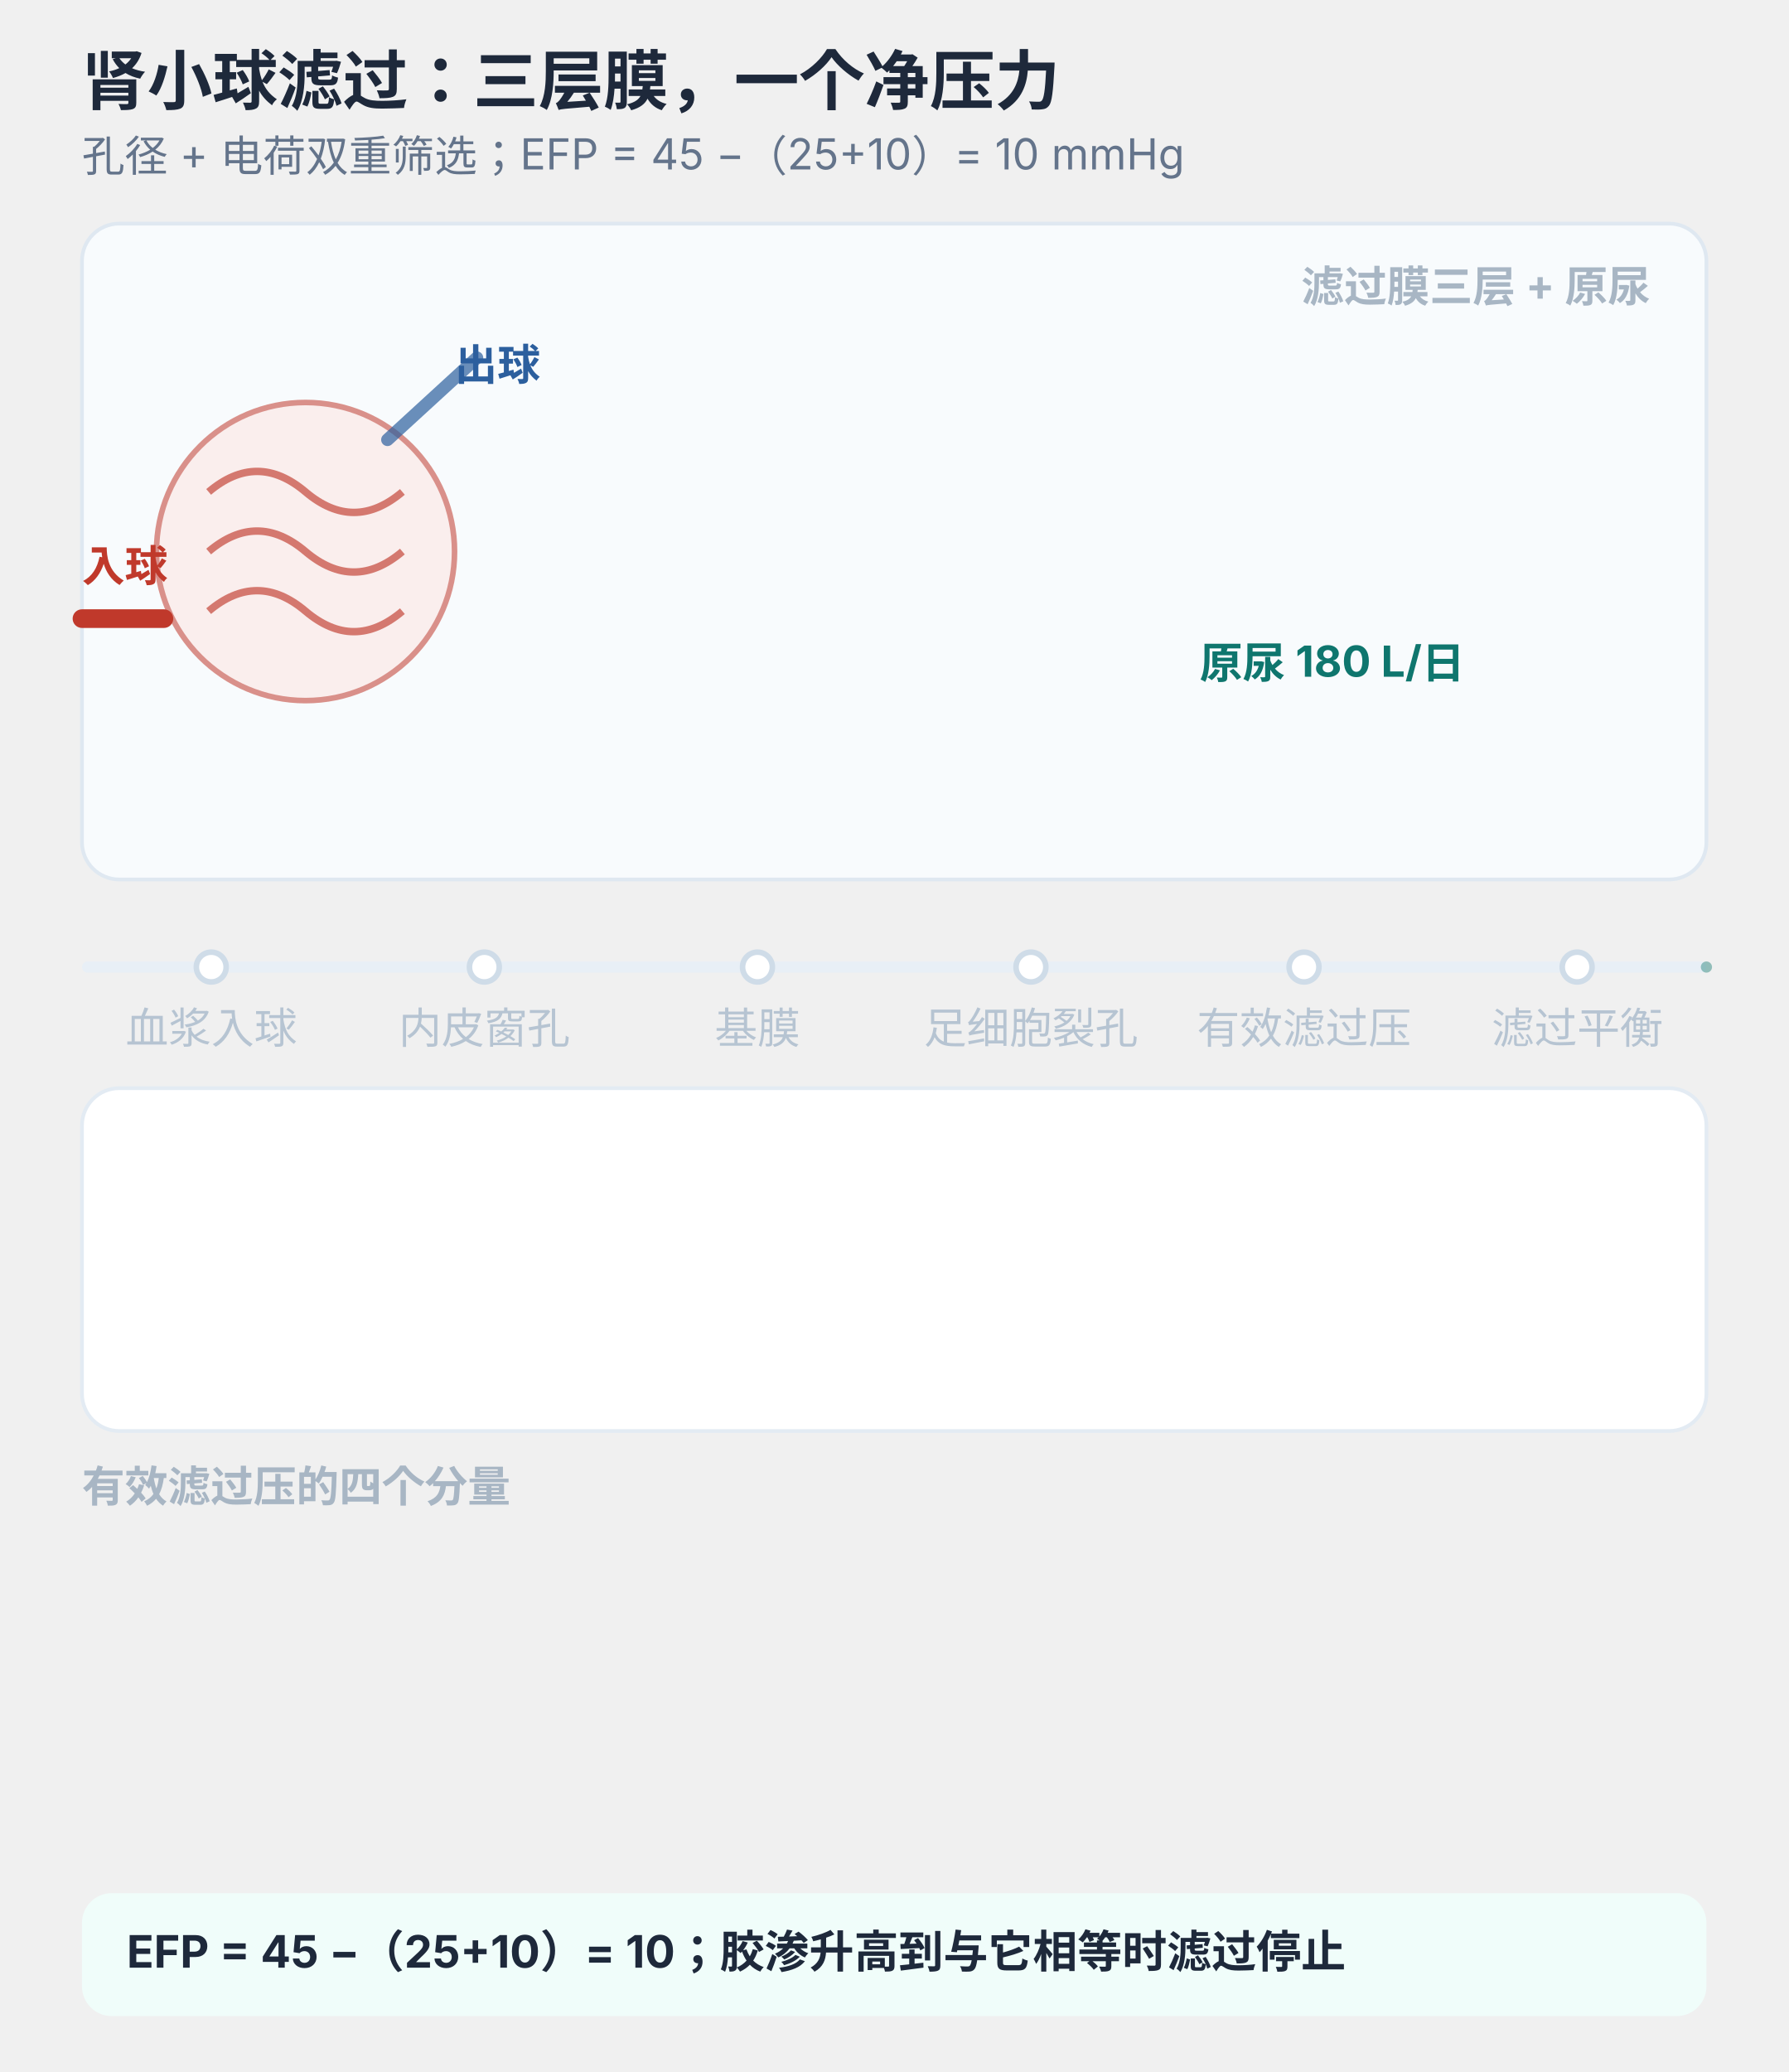
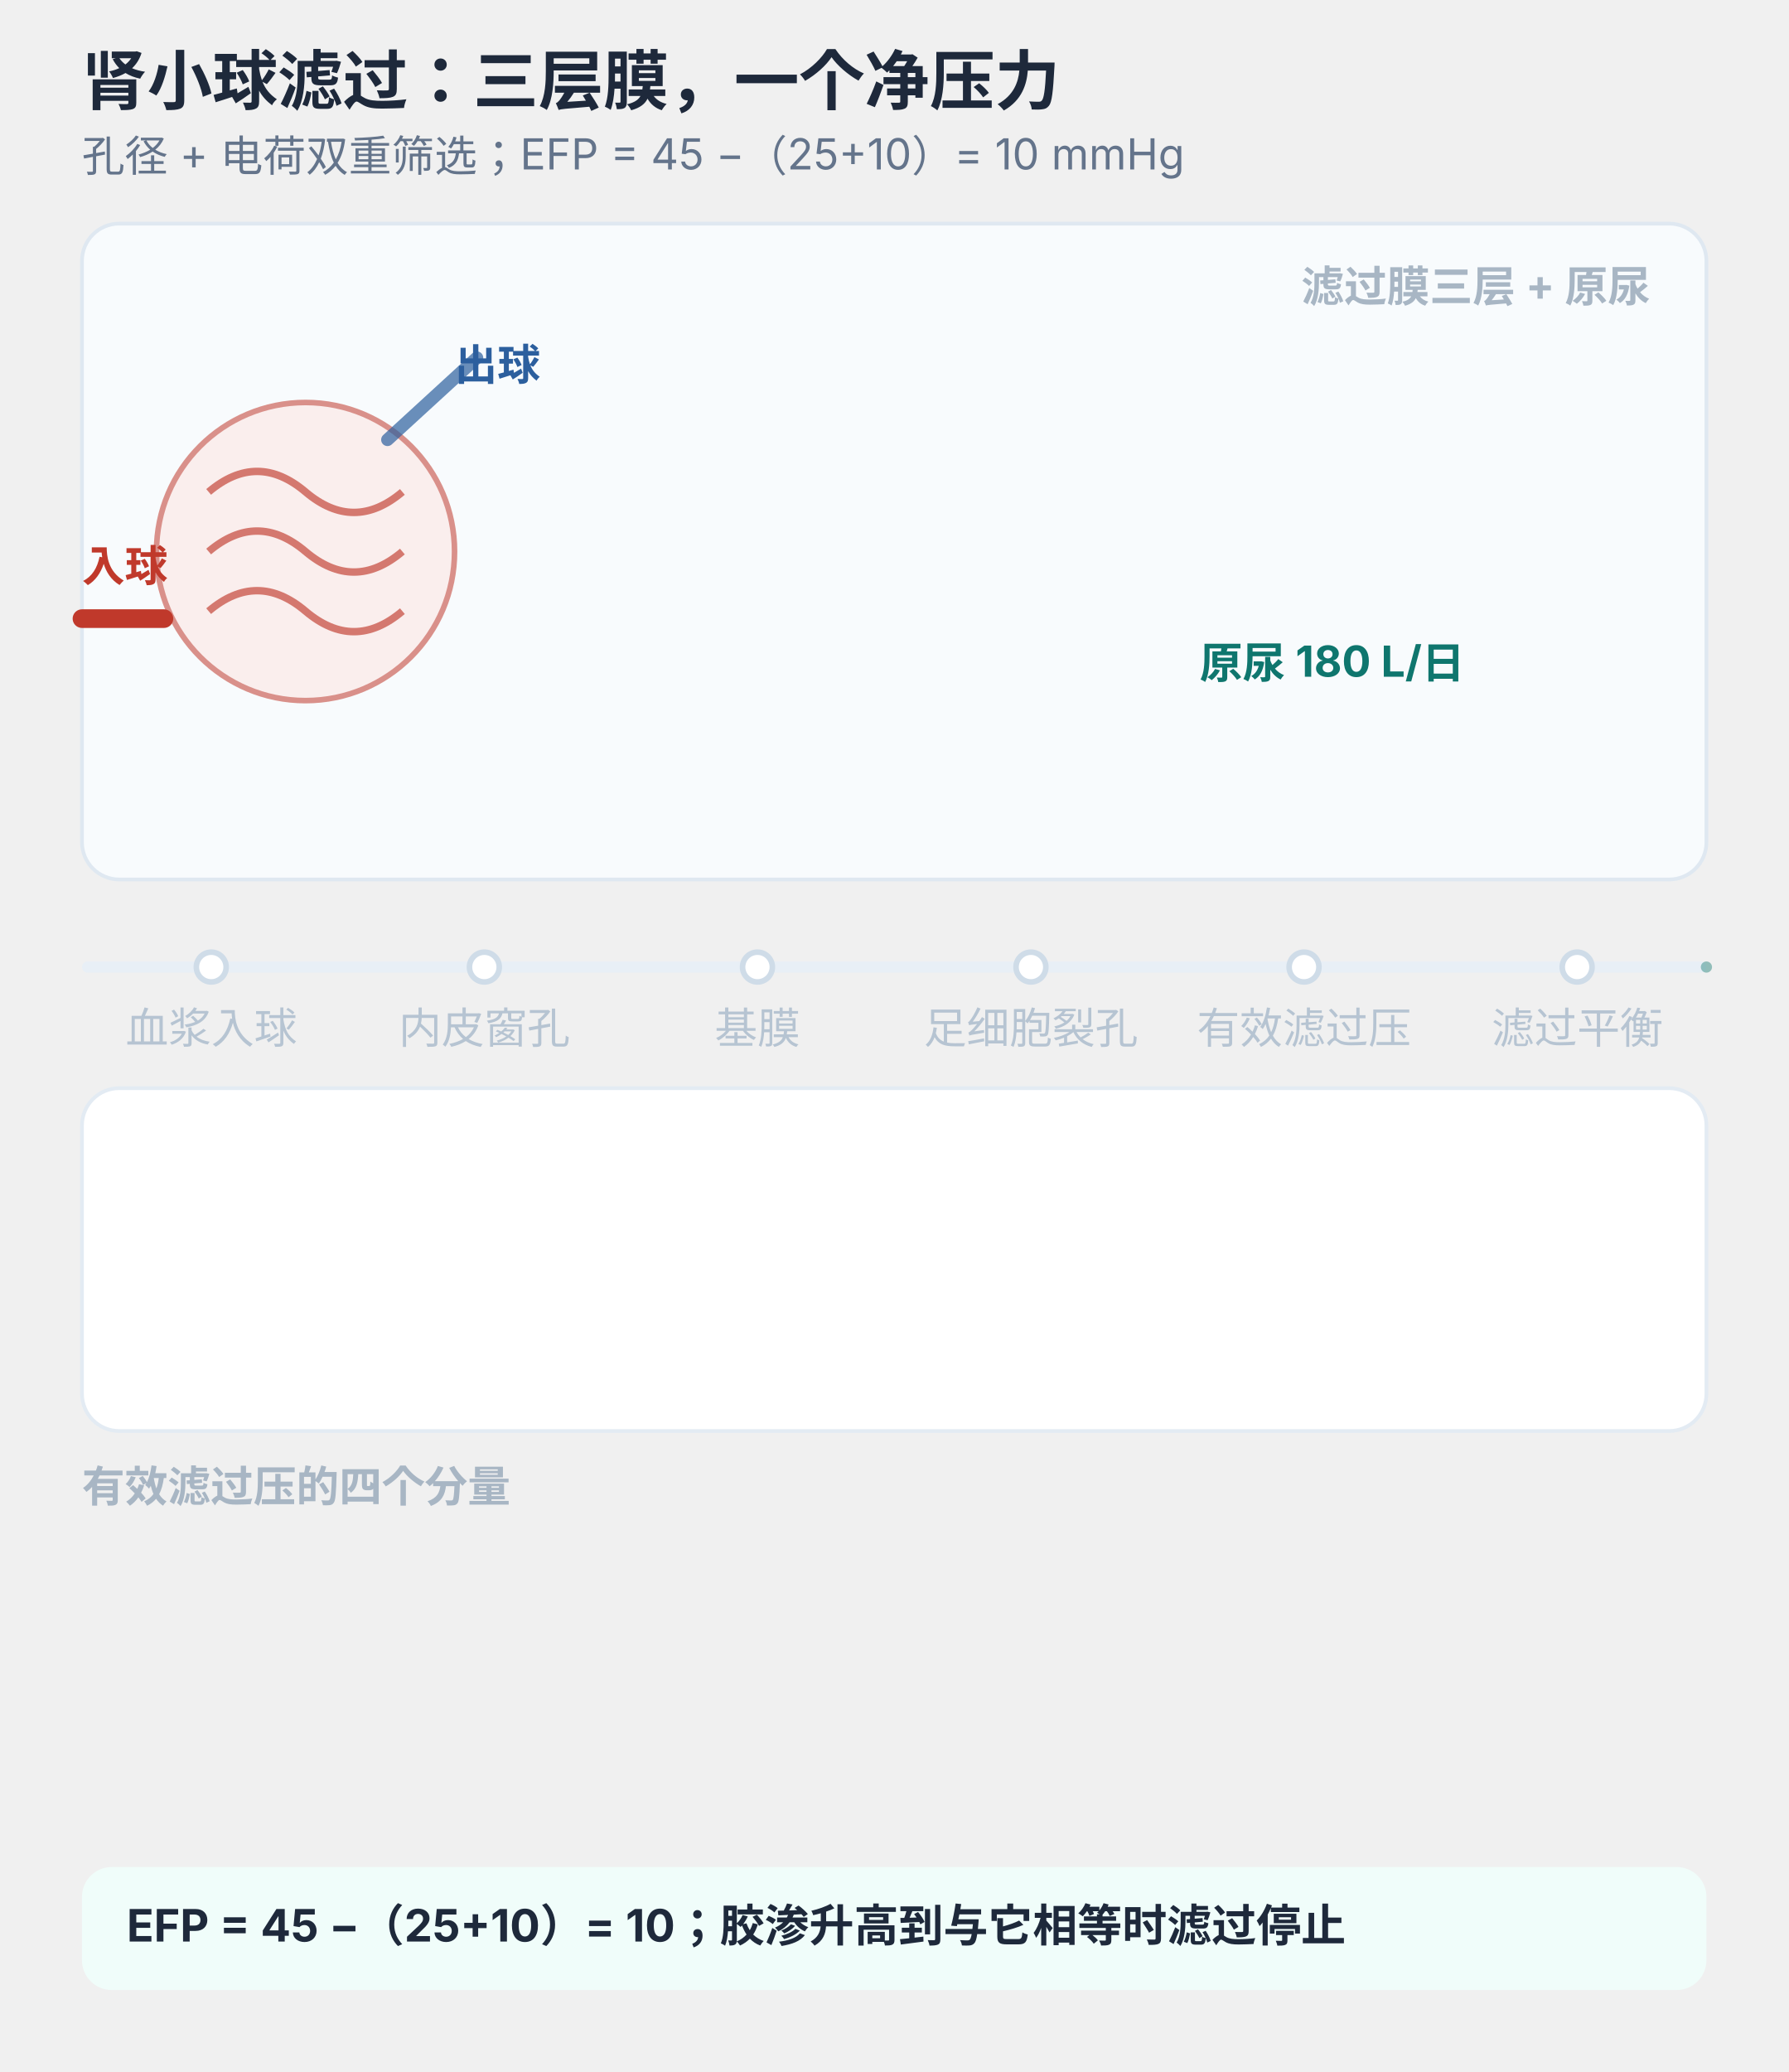
<svg xmlns="http://www.w3.org/2000/svg" viewBox="0 0 480 556" role="img" aria-labelledby="ft fd" style="background:#ffffff">
  <text x="22" y="28" font-size="17.5" font-weight="700" fill="#1e293b" font-family="-apple-system,'PingFang SC','Microsoft YaHei',sans-serif">肾小球滤过：三层膜，一个净压力</text>
  <text x="22" y="46" font-size="11.5" fill="#64748b" font-family="-apple-system,'PingFang SC','Microsoft YaHei',sans-serif">孔径 + 电荷双重筛选；EFP = 45 −（25+10）= 10 mmHg</text>
  <rect x="22" y="60" width="436" height="176" rx="10" fill="#f8fbfd" stroke="#dfe8f1" stroke-width="1" />
  <circle cx="82" cy="148" r="40" fill="#fbe3e0" stroke="#c0392b" stroke-width="1.5" opacity="0.55" />
  <path d="M56,132 q13,-11 26,0 q13,11 26,0" fill="none" stroke="#c0392b" stroke-width="2" opacity="0.65" />
  <path d="M56,148 q13,-11 26,0 q13,11 26,0" fill="none" stroke="#c0392b" stroke-width="2" opacity="0.65" />
  <path d="M56,164 q13,-11 26,0 q13,11 26,0" fill="none" stroke="#c0392b" stroke-width="2" opacity="0.65" />
  <path d="M22,166 H44" stroke="#c0392b" stroke-width="5" stroke-linecap="round" />
  <path d="M104,118 L128,96" stroke="#2c5f9e" stroke-width="3.4" stroke-linecap="round" opacity="0.7" />
  <text x="22" y="156" font-size="11.5" fill="#c0392b" font-weight="700" text-anchor="start" font-family="-apple-system,'PingFang SC','Microsoft YaHei',sans-serif">入球</text>
  <text x="122" y="102" font-size="11.5" fill="#2c5f9e" font-weight="700" text-anchor="start" font-family="-apple-system,'PingFang SC','Microsoft YaHei',sans-serif">出球</text>
  <g opacity="0">
    <animate attributeName="opacity" values="0;0;1.0;1.0" keyTimes="0;0.155;0.156;1" dur="11.4s" repeatCount="indefinite" />
    <rect x="176" y="118" width="130" height="13" rx="3" fill="#2c5f9e" opacity="0.22" />
    <path d="M176,131 H306" stroke="#2c5f9e" stroke-width="1.8" />
    <text x="176" y="113" font-size="11.5" fill="#2c5f9e" font-weight="700" text-anchor="start" font-family="-apple-system,'PingFang SC','Microsoft YaHei',sans-serif">内皮窗孔</text>
  </g>
  <g opacity="0">
    <animate attributeName="opacity" values="0;0;1.0;1.0" keyTimes="0;0.32;0.321;1" dur="11.4s" repeatCount="indefinite" />
    <rect x="176" y="146" width="130" height="13" rx="3" fill="#a8791a" opacity="0.22" />
    <path d="M176,159 H306" stroke="#a8791a" stroke-width="1.8" />
    <text x="176" y="141" font-size="11.5" fill="#a8791a" font-weight="700" text-anchor="start" font-family="-apple-system,'PingFang SC','Microsoft YaHei',sans-serif">基膜</text>
  </g>
  <g opacity="0">
    <animate attributeName="opacity" values="0;0;1.0;1.0" keyTimes="0;0.485;0.486;1" dur="11.4s" repeatCount="indefinite" />
    <rect x="176" y="174" width="130" height="13" rx="3" fill="#2f8f57" opacity="0.22" />
    <path d="M176,187 H306" stroke="#2f8f57" stroke-width="1.8" />
    <text x="176" y="169" font-size="11.5" fill="#2f8f57" font-weight="700" text-anchor="start" font-family="-apple-system,'PingFang SC','Microsoft YaHei',sans-serif">足细胞裂孔</text>
  </g>
  <g opacity="0">
    <animate attributeName="opacity" values="0;0;1.0;1.0" keyTimes="0;0.485;0.486;1" dur="11.4s" repeatCount="indefinite" />
    <circle cx="330" cy="150" r="7" fill="#ccfbf1" stroke="#0f766e" stroke-width="1.2" />
  </g>
  <g opacity="0">
    <animate attributeName="opacity" values="0;0;1.0;1.0" keyTimes="0;0.65;0.651;1" dur="11.4s" repeatCount="indefinite" />
    <circle cx="350" cy="150" r="7" fill="#ccfbf1" stroke="#0f766e" stroke-width="1.2" />
  </g>
  <g opacity="0">
    <animate attributeName="opacity" values="0;0;1.0;1.0" keyTimes="0;0.835;0.836;1" dur="11.4s" repeatCount="indefinite" />
    <circle cx="370" cy="150" r="7" fill="#ccfbf1" stroke="#0f766e" stroke-width="1.2" />
  </g>
  <text x="322" y="182" font-size="11.5" fill="#0f766e" font-weight="700" text-anchor="start" font-family="-apple-system,'PingFang SC','Microsoft YaHei',sans-serif">原尿 180 L/日</text>
  <text x="443" y="81" font-size="11.5" fill="#a8b6c4" font-weight="700" text-anchor="end" font-family="-apple-system,'PingFang SC','Microsoft YaHei',sans-serif">滤过膜三层 + 原尿</text>
  <rect x="22" y="258" width="436" height="3" rx="1.5" fill="#e8eff6" />
  <path d="M22,259.5 H458" stroke="#0f766e" stroke-width="3" stroke-linecap="round" opacity="0.42" stroke-dasharray="436" stroke-dashoffset="436">
    <animate attributeName="stroke-dashoffset" values="436;0" keyTimes="0;1" dur="11.4s" repeatCount="indefinite" />
  </path>
  <circle cx="56.7" cy="259.5" r="4" fill="#ffffff" stroke="#cfdce8" stroke-width="1.5" />
  <g opacity="0">
    <animate attributeName="opacity" values="1;1;0;0" keyTimes="0;0.155;0.156;1" dur="11.4s" repeatCount="indefinite" />
    <circle cx="56.7" cy="259.5" r="5.5" fill="#c0392b" />
  </g>
  <g opacity="1">
    <animate attributeName="opacity" values="0.0;0.0;1.0;1.0" keyTimes="0;0.155;0.156;1" dur="11.4s" repeatCount="indefinite" />
    <text x="56.7" y="280" text-anchor="middle" font-size="11.5" fill="#b6c4d2" font-family="-apple-system,'PingFang SC','Microsoft YaHei',sans-serif">血浆入球</text>
  </g>
  <g opacity="0">
    <animate attributeName="opacity" values="1;1;0;0" keyTimes="0;0.155;0.156;1" dur="11.4s" repeatCount="indefinite" />
    <text x="56.7" y="280" text-anchor="middle" font-size="11.5" font-weight="700" fill="#c0392b" font-family="-apple-system,'PingFang SC','Microsoft YaHei',sans-serif">血浆入球</text>
  </g>
  <circle cx="130.0" cy="259.5" r="4" fill="#ffffff" stroke="#cfdce8" stroke-width="1.5" />
  <g opacity="0">
    <animate attributeName="opacity" values="0;0;1;1;0;0" keyTimes="0;0.155;0.156;0.32;0.321;1" dur="11.4s" repeatCount="indefinite" />
    <circle cx="130.0" cy="259.5" r="5.5" fill="#2c5f9e" />
  </g>
  <g opacity="1">
    <animate attributeName="opacity" values="1.0;1.0;0.0;0.0;1.0;1.0" keyTimes="0;0.155;0.156;0.32;0.321;1" dur="11.4s" repeatCount="indefinite" />
    <text x="130.0" y="280" text-anchor="middle" font-size="11.5" fill="#b6c4d2" font-family="-apple-system,'PingFang SC','Microsoft YaHei',sans-serif">内皮窗孔</text>
  </g>
  <g opacity="0">
    <animate attributeName="opacity" values="0;0;1;1;0;0" keyTimes="0;0.155;0.156;0.32;0.321;1" dur="11.4s" repeatCount="indefinite" />
    <text x="130.0" y="280" text-anchor="middle" font-size="11.5" font-weight="700" fill="#2c5f9e" font-family="-apple-system,'PingFang SC','Microsoft YaHei',sans-serif">内皮窗孔</text>
  </g>
  <circle cx="203.3" cy="259.5" r="4" fill="#ffffff" stroke="#cfdce8" stroke-width="1.5" />
  <g opacity="0">
    <animate attributeName="opacity" values="0;0;1;1;0;0" keyTimes="0;0.32;0.321;0.485;0.486;1" dur="11.4s" repeatCount="indefinite" />
    <circle cx="203.3" cy="259.5" r="5.5" fill="#a8791a" />
  </g>
  <g opacity="1">
    <animate attributeName="opacity" values="1.0;1.0;0.0;0.0;1.0;1.0" keyTimes="0;0.32;0.321;0.485;0.486;1" dur="11.4s" repeatCount="indefinite" />
    <text x="203.3" y="280" text-anchor="middle" font-size="11.5" fill="#b6c4d2" font-family="-apple-system,'PingFang SC','Microsoft YaHei',sans-serif">基膜</text>
  </g>
  <g opacity="0">
    <animate attributeName="opacity" values="0;0;1;1;0;0" keyTimes="0;0.32;0.321;0.485;0.486;1" dur="11.4s" repeatCount="indefinite" />
    <text x="203.3" y="280" text-anchor="middle" font-size="11.5" font-weight="700" fill="#a8791a" font-family="-apple-system,'PingFang SC','Microsoft YaHei',sans-serif">基膜</text>
  </g>
  <circle cx="276.7" cy="259.5" r="4" fill="#ffffff" stroke="#cfdce8" stroke-width="1.5" />
  <g opacity="0">
    <animate attributeName="opacity" values="0;0;1;1;0;0" keyTimes="0;0.485;0.486;0.65;0.651;1" dur="11.4s" repeatCount="indefinite" />
    <circle cx="276.7" cy="259.5" r="5.5" fill="#2f8f57" />
  </g>
  <g opacity="1">
    <animate attributeName="opacity" values="1.0;1.0;0.0;0.0;1.0;1.0" keyTimes="0;0.485;0.486;0.65;0.651;1" dur="11.4s" repeatCount="indefinite" />
    <text x="276.7" y="280" text-anchor="middle" font-size="11.5" fill="#b6c4d2" font-family="-apple-system,'PingFang SC','Microsoft YaHei',sans-serif">足细胞裂孔</text>
  </g>
  <g opacity="0">
    <animate attributeName="opacity" values="0;0;1;1;0;0" keyTimes="0;0.485;0.486;0.65;0.651;1" dur="11.4s" repeatCount="indefinite" />
    <text x="276.7" y="280" text-anchor="middle" font-size="11.5" font-weight="700" fill="#2f8f57" font-family="-apple-system,'PingFang SC','Microsoft YaHei',sans-serif">足细胞裂孔</text>
  </g>
  <circle cx="350.0" cy="259.5" r="4" fill="#ffffff" stroke="#cfdce8" stroke-width="1.5" />
  <g opacity="0">
    <animate attributeName="opacity" values="0;0;1;1;0;0" keyTimes="0;0.65;0.651;0.835;0.836;1" dur="11.4s" repeatCount="indefinite" />
    <circle cx="350.0" cy="259.5" r="5.5" fill="#0f766e" />
  </g>
  <g opacity="1">
    <animate attributeName="opacity" values="1.0;1.0;0.0;0.0;1.0;1.0" keyTimes="0;0.65;0.651;0.835;0.836;1" dur="11.4s" repeatCount="indefinite" />
    <text x="350.0" y="280" text-anchor="middle" font-size="11.5" fill="#b6c4d2" font-family="-apple-system,'PingFang SC','Microsoft YaHei',sans-serif">有效滤过压</text>
  </g>
  <g opacity="0">
    <animate attributeName="opacity" values="0;0;1;1;0;0" keyTimes="0;0.65;0.651;0.835;0.836;1" dur="11.4s" repeatCount="indefinite" />
    <text x="350.0" y="280" text-anchor="middle" font-size="11.5" font-weight="700" fill="#0f766e" font-family="-apple-system,'PingFang SC','Microsoft YaHei',sans-serif">有效滤过压</text>
  </g>
  <circle cx="423.3" cy="259.5" r="4" fill="#ffffff" stroke="#cfdce8" stroke-width="1.5" />
  <g opacity="0">
    <animate attributeName="opacity" values="0;0;1;1" keyTimes="0;0.835;0.836;1" dur="11.4s" repeatCount="indefinite" />
    <circle cx="423.3" cy="259.5" r="5.5" fill="#c1440e" />
  </g>
  <g opacity="1">
    <animate attributeName="opacity" values="1.0;1.0;0.0;0.0" keyTimes="0;0.835;0.836;1" dur="11.4s" repeatCount="indefinite" />
    <text x="423.3" y="280" text-anchor="middle" font-size="11.5" fill="#b6c4d2" font-family="-apple-system,'PingFang SC','Microsoft YaHei',sans-serif">滤过平衡</text>
  </g>
  <g opacity="0">
    <animate attributeName="opacity" values="0;0;1;1" keyTimes="0;0.835;0.836;1" dur="11.4s" repeatCount="indefinite" />
    <text x="423.3" y="280" text-anchor="middle" font-size="11.5" font-weight="700" fill="#c1440e" font-family="-apple-system,'PingFang SC','Microsoft YaHei',sans-serif">滤过平衡</text>
  </g>
  <rect x="22" y="292" width="436" height="92" rx="10" fill="#ffffff" stroke="#e3ebf3" stroke-width="1" />
  <g opacity="0">
    <animate attributeName="opacity" values="1;1;0;0" keyTimes="0;0.155;0.156;1" dur="11.4s" repeatCount="indefinite" />
    <rect x="22" y="293" width="3" height="90" fill="#c0392b" opacity="0.85" />
    <text x="40" y="318" font-size="11.5" fill="#a8b6c4" font-weight="700" font-family="-apple-system,'PingFang SC','Microsoft YaHei',sans-serif">因为</text>
    <text x="78" y="318" font-size="12.5" fill="#6b7c8d" font-family="-apple-system,'PingFang SC','Microsoft YaHei',sans-serif">入球小动脉粗、出球细，肾小球毛细血管压高达 45 mmHg</text>
    <text x="40" y="354" font-size="11.5" fill="#c0392b" font-weight="700" font-family="-apple-system,'PingFang SC','Microsoft YaHei',sans-serif">所以</text>
    <text x="78" y="354" font-size="14.5" fill="#c0392b" font-weight="700" font-family="-apple-system,'PingFang SC','Microsoft YaHei',sans-serif">这是推动滤过的唯一动力</text>
  </g>
  <g opacity="0">
    <animate attributeName="opacity" values="0;0;1;1;0;0" keyTimes="0;0.155;0.156;0.32;0.321;1" dur="11.4s" repeatCount="indefinite" />
    <rect x="22" y="293" width="3" height="90" fill="#2c5f9e" opacity="0.85" />
    <text x="40" y="318" font-size="11.5" fill="#a8b6c4" font-weight="700" font-family="-apple-system,'PingFang SC','Microsoft YaHei',sans-serif">因为</text>
    <text x="78" y="318" font-size="12.5" fill="#6b7c8d" font-family="-apple-system,'PingFang SC','Microsoft YaHei',sans-serif">毛细血管内皮有 70~90 nm 窗孔</text>
    <text x="40" y="354" font-size="11.5" fill="#2c5f9e" font-weight="700" font-family="-apple-system,'PingFang SC','Microsoft YaHei',sans-serif">所以</text>
    <text x="78" y="354" font-size="14.5" fill="#2c5f9e" font-weight="700" font-family="-apple-system,'PingFang SC','Microsoft YaHei',sans-serif">血细胞被挡住，血浆与中小分子可通过</text>
  </g>
  <g opacity="0">
    <animate attributeName="opacity" values="0;0;1;1;0;0" keyTimes="0;0.32;0.321;0.485;0.486;1" dur="11.4s" repeatCount="indefinite" />
    <rect x="22" y="293" width="3" height="90" fill="#a8791a" opacity="0.85" />
    <text x="40" y="318" font-size="11.5" fill="#a8b6c4" font-weight="700" font-family="-apple-system,'PingFang SC','Microsoft YaHei',sans-serif">因为</text>
    <text x="78" y="318" font-size="12.5" fill="#6b7c8d" font-family="-apple-system,'PingFang SC','Microsoft YaHei',sans-serif">基膜带负电、网孔 2~8 nm（机械屏障最强）</text>
    <text x="40" y="354" font-size="11.5" fill="#a8791a" font-weight="700" font-family="-apple-system,'PingFang SC','Microsoft YaHei',sans-serif">所以</text>
    <text x="78" y="354" font-size="14.5" fill="#a8791a" font-weight="700" font-family="-apple-system,'PingFang SC','Microsoft YaHei',sans-serif">白蛋白等带负电的大分子被静电与孔径双重阻挡</text>
  </g>
  <g opacity="0">
    <animate attributeName="opacity" values="0;0;1;1;0;0" keyTimes="0;0.485;0.486;0.65;0.651;1" dur="11.4s" repeatCount="indefinite" />
    <rect x="22" y="293" width="3" height="90" fill="#2f8f57" opacity="0.85" />
    <text x="40" y="318" font-size="11.5" fill="#a8b6c4" font-weight="700" font-family="-apple-system,'PingFang SC','Microsoft YaHei',sans-serif">因为</text>
    <text x="78" y="318" font-size="12.5" fill="#6b7c8d" font-family="-apple-system,'PingFang SC','Microsoft YaHei',sans-serif">足细胞足突间裂孔膜孔径 4~11 nm</text>
    <text x="40" y="354" font-size="11.5" fill="#2f8f57" font-weight="700" font-family="-apple-system,'PingFang SC','Microsoft YaHei',sans-serif">所以</text>
    <text x="78" y="354" font-size="14.5" fill="#2f8f57" font-weight="700" font-family="-apple-system,'PingFang SC','Microsoft YaHei',sans-serif">三层合称滤过膜，其中基膜机械屏障作用最强</text>
  </g>
  <g opacity="0">
    <animate attributeName="opacity" values="0;0;1;1;0;0" keyTimes="0;0.65;0.651;0.835;0.836;1" dur="11.4s" repeatCount="indefinite" />
    <rect x="22" y="293" width="3" height="90" fill="#0f766e" opacity="0.85" />
    <text x="40" y="318" font-size="11.5" fill="#a8b6c4" font-weight="700" font-family="-apple-system,'PingFang SC','Microsoft YaHei',sans-serif">因为</text>
    <text x="78" y="318" font-size="12.5" fill="#6b7c8d" font-family="-apple-system,'PingFang SC','Microsoft YaHei',sans-serif">EFP = 毛细血管压 45 −（胶渗 25 + 囊内压 10）</text>
    <text x="40" y="354" font-size="11.5" fill="#0f766e" font-weight="700" font-family="-apple-system,'PingFang SC','Microsoft YaHei',sans-serif">所以</text>
    <text x="78" y="354" font-size="14.5" fill="#0f766e" font-weight="700" font-family="-apple-system,'PingFang SC','Microsoft YaHei',sans-serif">净 10 mmHg，是实际滤过的驱动力</text>
  </g>
  <g opacity="0">
    <animate attributeName="opacity" values="0;0;1;1" keyTimes="0;0.835;0.836;1" dur="11.4s" repeatCount="indefinite" />
    <rect x="22" y="293" width="3" height="90" fill="#c1440e" opacity="0.85" />
    <text x="40" y="318" font-size="11.5" fill="#a8b6c4" font-weight="700" font-family="-apple-system,'PingFang SC','Microsoft YaHei',sans-serif">因为</text>
    <text x="78" y="318" font-size="12.5" fill="#6b7c8d" font-family="-apple-system,'PingFang SC','Microsoft YaHei',sans-serif">沿毛细血管走行，胶体渗透压不断升高</text>
    <text x="40" y="354" font-size="11.5" fill="#c1440e" font-weight="700" font-family="-apple-system,'PingFang SC','Microsoft YaHei',sans-serif">所以</text>
    <text x="78" y="354" font-size="14.5" fill="#c1440e" font-weight="700" font-family="-apple-system,'PingFang SC','Microsoft YaHei',sans-serif">出球端 EFP 降到 0，滤过停止 —— 并非全程滤过</text>
  </g>
  <text x="22" y="403" font-size="11.5" fill="#a8b6c4" font-weight="700" text-anchor="start" font-family="-apple-system,'PingFang SC','Microsoft YaHei',sans-serif">有效滤过压的四个分量</text>
  <g opacity="0">
    <animate attributeName="opacity" values="0;0;1;1;0;0" keyTimes="0;0.65;0.651;0.835;0.836;1" dur="11.4s" repeatCount="indefinite" />
    <rect x="22" y="413" width="3" height="15" rx="1.5" fill="#c0392b" />
    <text x="34" y="424" font-size="12.5" fill="#c0392b" font-weight="700" text-anchor="start" font-family="-apple-system,'PingFang SC','Microsoft YaHei',sans-serif">毛细血管压</text>
    <text x="104" y="424" font-size="12" fill="#6b7c8d" font-weight="400" text-anchor="start" font-family="-apple-system,'PingFang SC','Microsoft YaHei',sans-serif">45 mmHg，唯一动力</text>
  </g>
  <g opacity="0">
    <animate attributeName="opacity" values="0;0;1;1;0;0" keyTimes="0;0.65;0.651;0.835;0.836;1" dur="11.4s" repeatCount="indefinite" />
    <rect x="22" y="436" width="3" height="15" rx="1.5" fill="#2c5f9e" />
    <text x="34" y="447" font-size="12.5" fill="#2c5f9e" font-weight="700" text-anchor="start" font-family="-apple-system,'PingFang SC','Microsoft YaHei',sans-serif">胶体渗透压</text>
    <text x="104" y="447" font-size="12" fill="#6b7c8d" font-weight="400" text-anchor="start" font-family="-apple-system,'PingFang SC','Microsoft YaHei',sans-serif">25 mmHg，主要阻力</text>
  </g>
  <g opacity="0">
    <animate attributeName="opacity" values="0;0;1;1;0;0" keyTimes="0;0.65;0.651;0.835;0.836;1" dur="11.4s" repeatCount="indefinite" />
    <rect x="22" y="459" width="3" height="15" rx="1.5" fill="#a8791a" />
    <text x="34" y="470" font-size="12.5" fill="#a8791a" font-weight="700" text-anchor="start" font-family="-apple-system,'PingFang SC','Microsoft YaHei',sans-serif">囊内压</text>
    <text x="104" y="470" font-size="12" fill="#6b7c8d" font-weight="400" text-anchor="start" font-family="-apple-system,'PingFang SC','Microsoft YaHei',sans-serif">10 mmHg，对抗</text>
  </g>
  <g opacity="0">
    <animate attributeName="opacity" values="0;0;1;1" keyTimes="0;0.835;0.836;1" dur="11.4s" repeatCount="indefinite" />
    <rect x="22" y="482" width="3" height="15" rx="1.5" fill="#0f766e" />
    <text x="34" y="493" font-size="12.5" fill="#0f766e" font-weight="700" text-anchor="start" font-family="-apple-system,'PingFang SC','Microsoft YaHei',sans-serif">净 EFP</text>
    <text x="104" y="493" font-size="12" fill="#6b7c8d" font-weight="400" text-anchor="start" font-family="-apple-system,'PingFang SC','Microsoft YaHei',sans-serif">10 mmHg；出球端降到 0</text>
  </g>
-   <rect x="22" y="508" width="436" height="33" rx="8" fill="#f0fdfa" />
-   <text x="34" y="528" font-size="12" fill="#1e293b" font-weight="700" text-anchor="start" font-family="-apple-system,'PingFang SC','Microsoft YaHei',sans-serif">EFP = 45 −（25+10）= 10；胶渗升高到与它相等时滤过停止</text>
+   <rect x="22" y="501" width="436" height="33" rx="8" fill="#f0fdfa" />
+   <text x="34" y="521" font-size="12" fill="#1e293b" font-weight="700" text-anchor="start" font-family="-apple-system,'PingFang SC','Microsoft YaHei',sans-serif">EFP = 45 −（25+10）= 10；胶渗升高到与它相等时滤过停止</text>
</svg>
